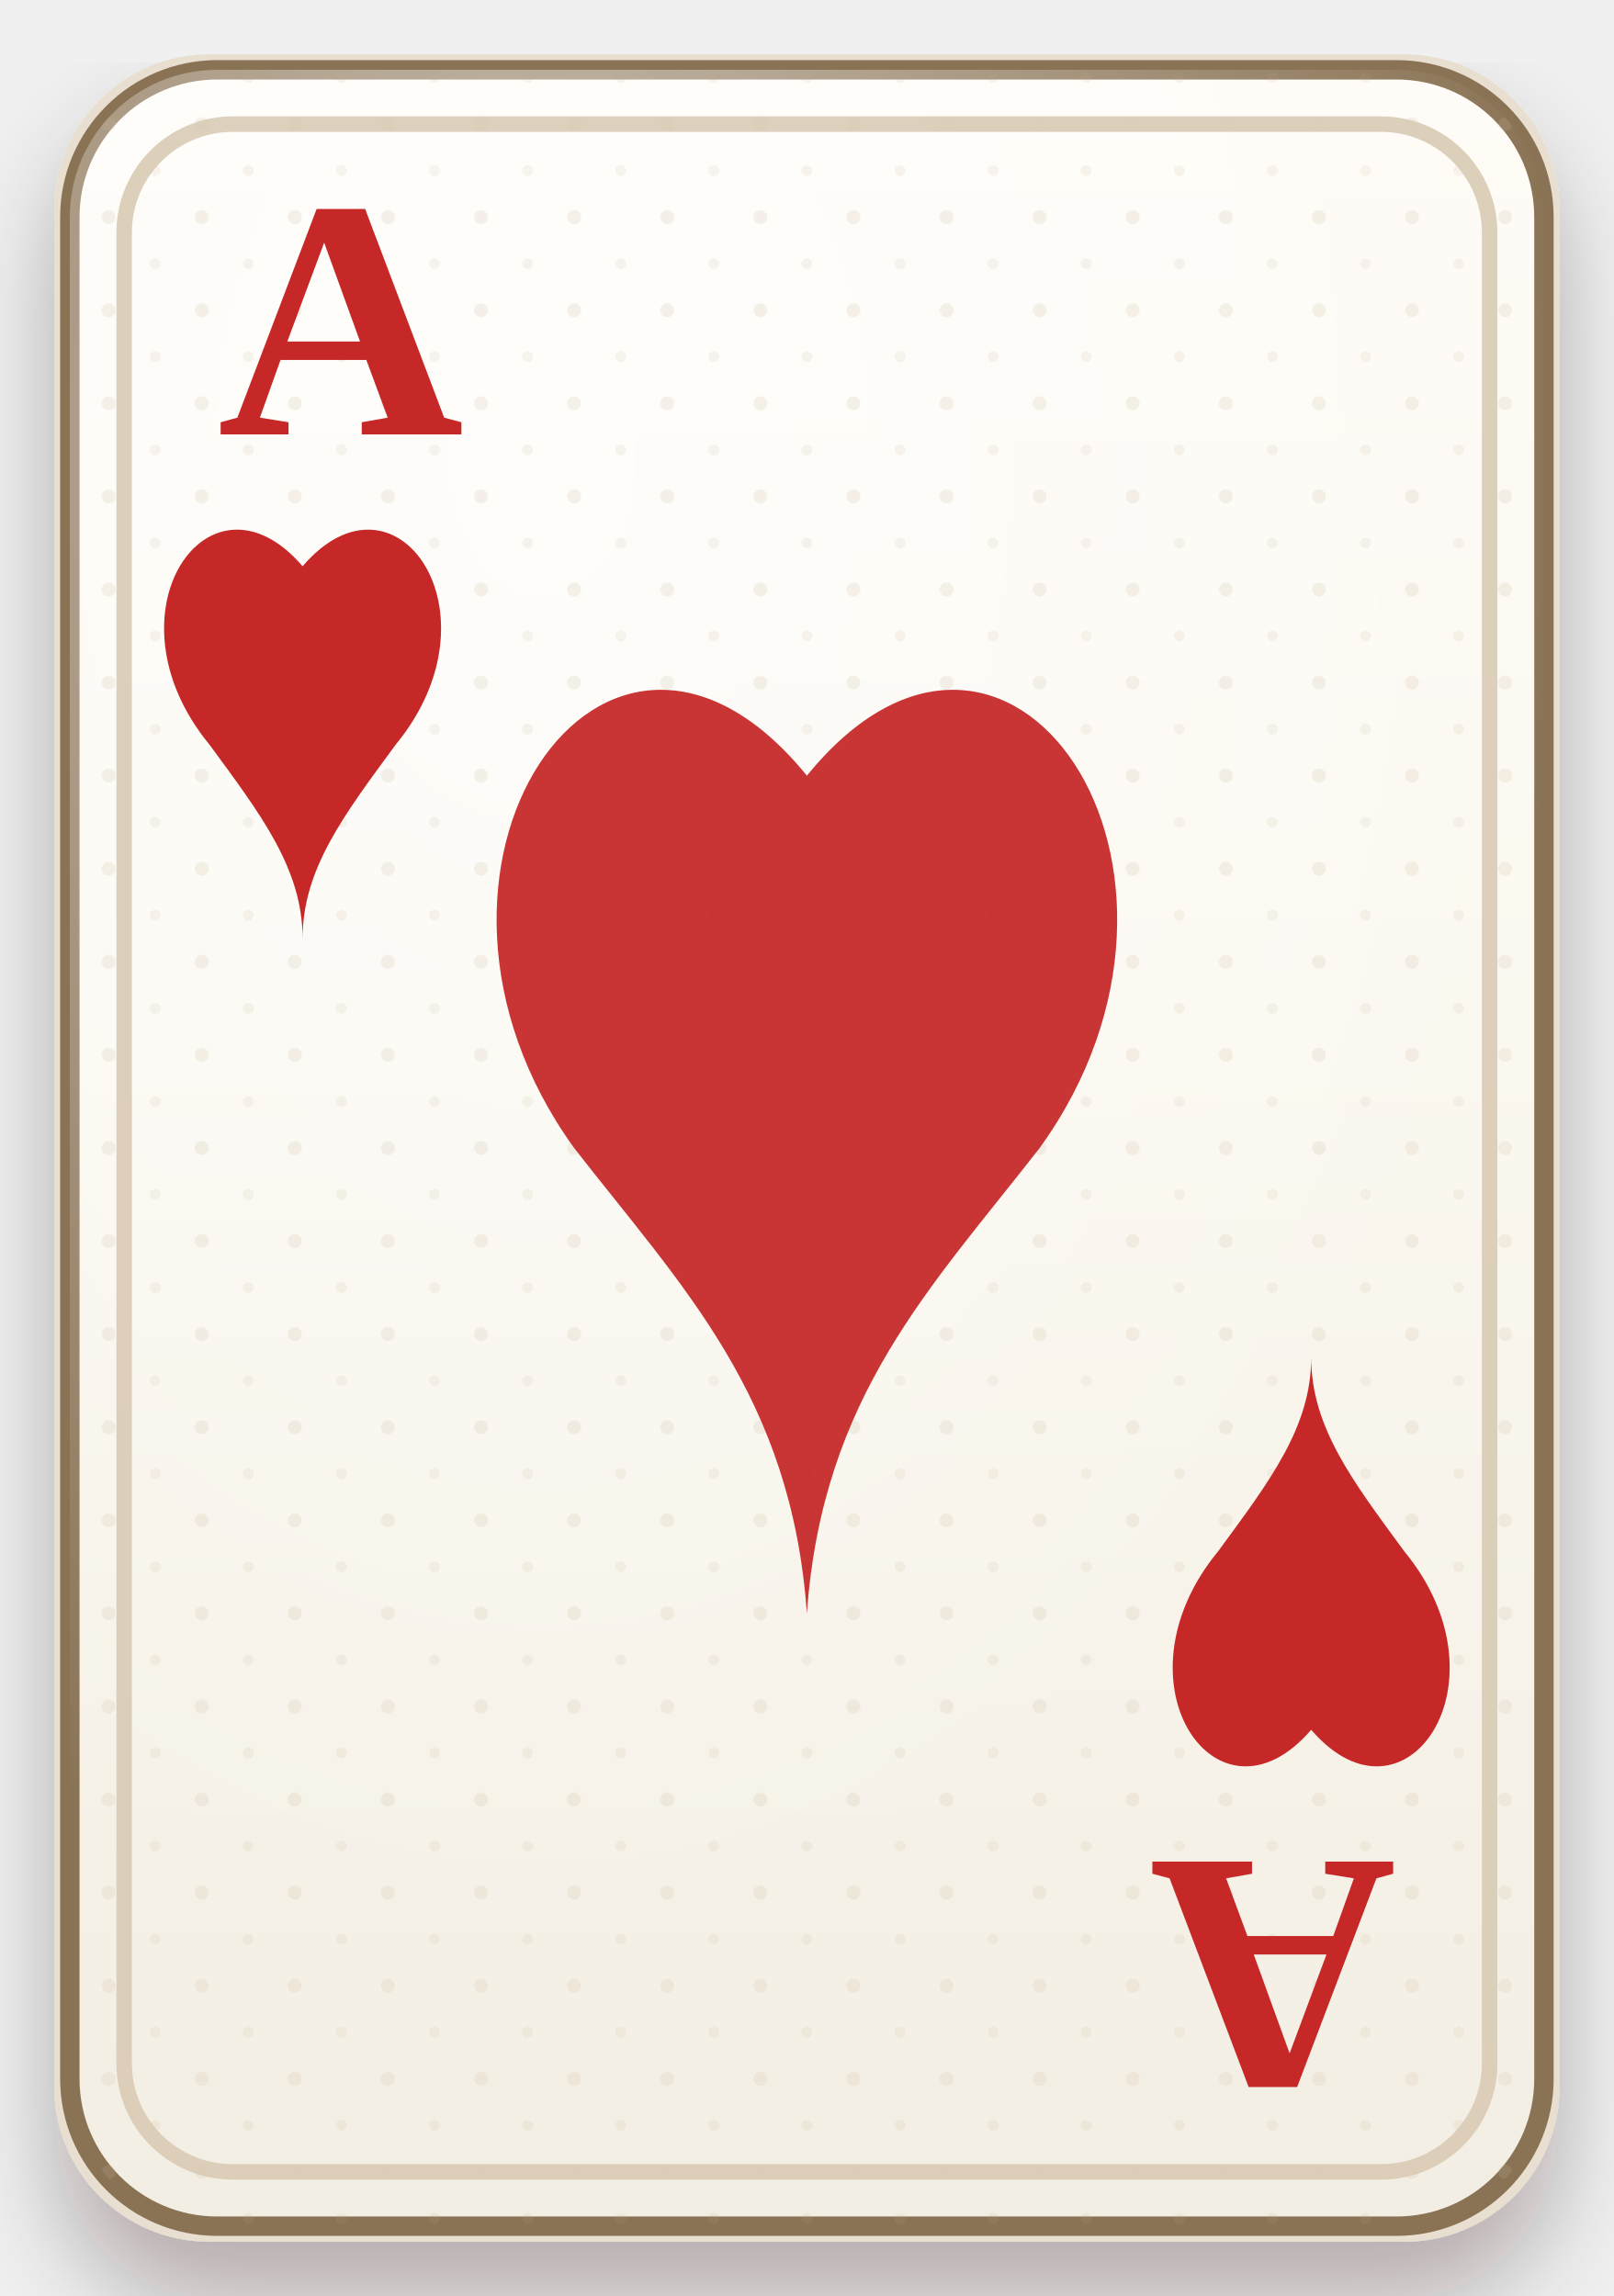
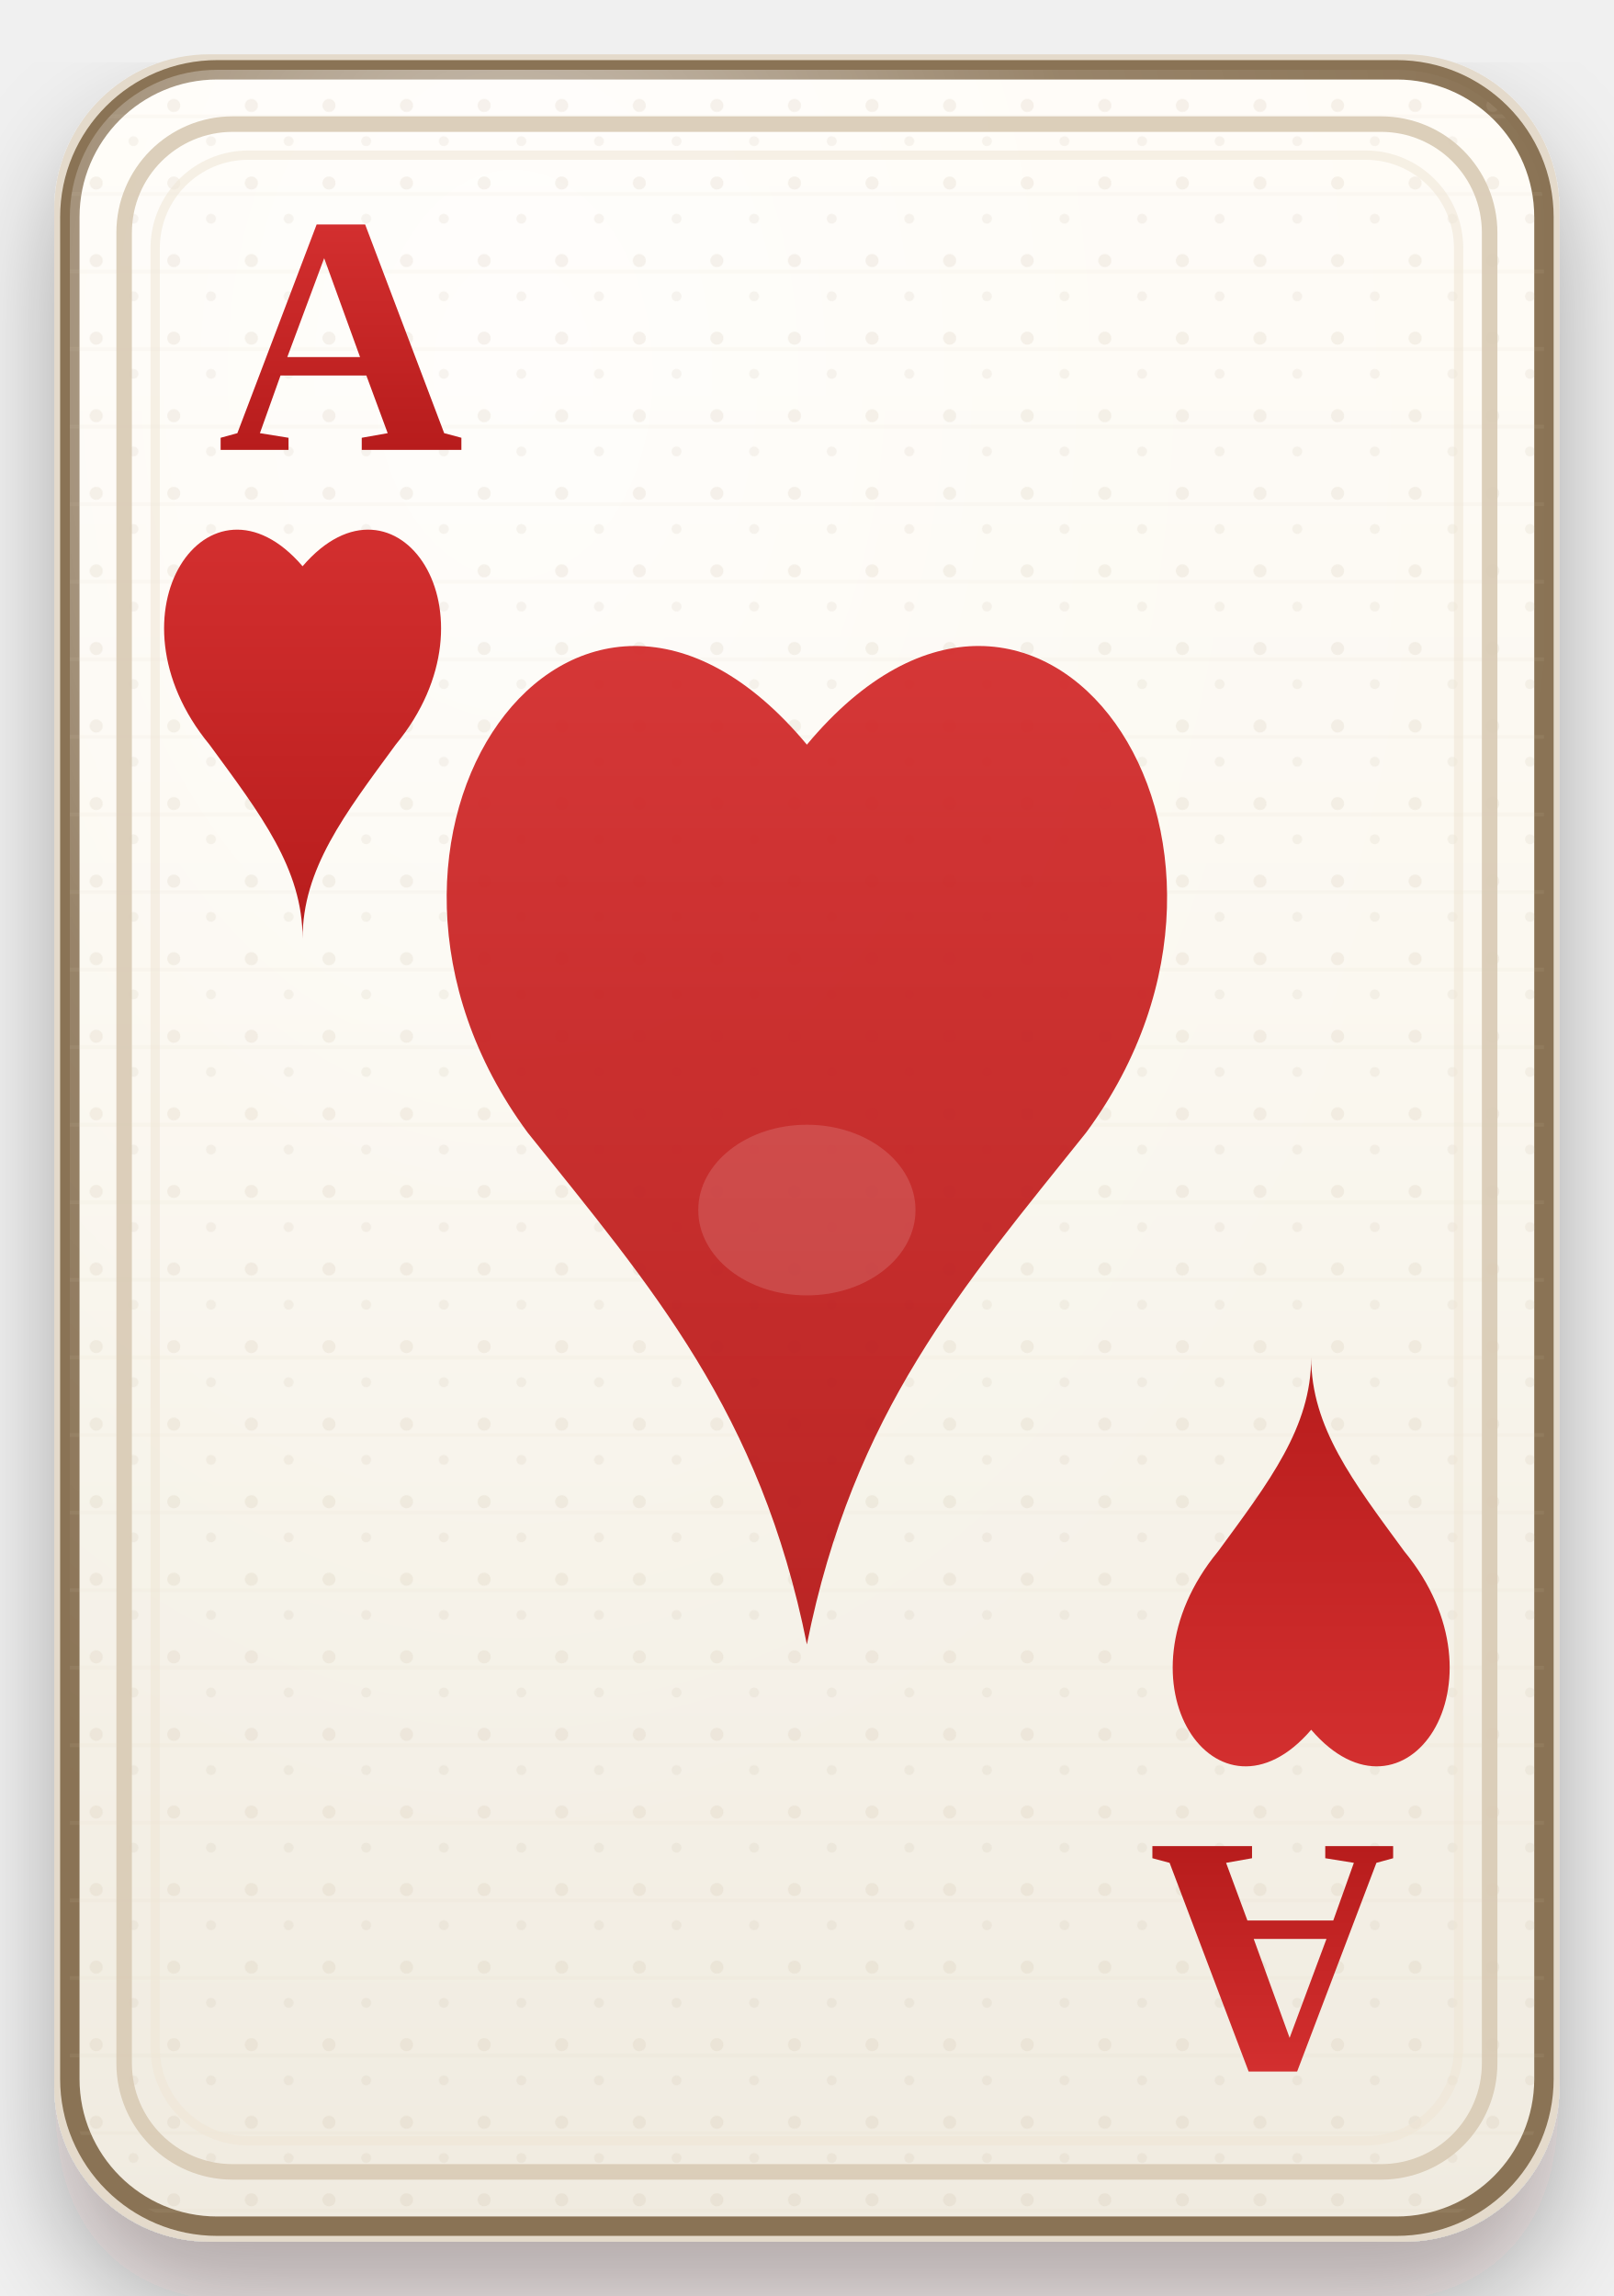
<svg xmlns="http://www.w3.org/2000/svg" width="104" height="148" viewBox="0 0 104 148" role="img" aria-label="Dou Dizhu card front template v2">
  <defs>
    <linearGradient id="paperV2" x1="0" y1="0" x2="0" y2="1">
      <stop offset="0" stop-color="#fffcf7" />
-       <stop offset="0.45" stop-color="#fbf8f0" />
-       <stop offset="1" stop-color="#f3eee3" />
+       <stop offset="0.42" stop-color="#fbf8f0" />
+       <stop offset="1" stop-color="#f0ebe0" />
    </linearGradient>
-     <radialGradient id="paperSheen" cx="32%" cy="18%" r="70%">
-       <stop offset="0" stop-color="#ffffff" stop-opacity=".55" />
+     <radialGradient id="paperSheen" cx="30%" cy="14%" r="72%">
+       <stop offset="0" stop-color="#ffffff" stop-opacity=".62" />
+       <stop offset=".55" stop-color="#ffffff" stop-opacity=".12" />
      <stop offset="1" stop-color="#ffffff" stop-opacity="0" />
    </radialGradient>
-     <pattern id="fiber" width="6" height="6" patternUnits="userSpaceOnUse">
-       <circle cx="1" cy="2" r="0.45" fill="#c9b89a" opacity=".18" />
-       <circle cx="4" cy="5" r="0.35" fill="#b7a68a" opacity=".12" />
+     <linearGradient id="suitRed" x1="0" y1="0" x2="0" y2="1">
+       <stop offset="0" stop-color="#d32f2f" />
+       <stop offset="1" stop-color="#b71c1c" />
+     </linearGradient>
+     <pattern id="fiber" width="5" height="5" patternUnits="userSpaceOnUse">
+       <circle cx="1.2" cy="1.8" r="0.42" fill="#c4b296" opacity=".16" />
+       <circle cx="3.6" cy="4.1" r="0.32" fill="#b8a78c" opacity=".11" />
+       <path d="M0 2.5 H5" stroke="#d8ccb8" stroke-width=".25" opacity=".08" />
    </pattern>
-     <filter id="cardShadow" x="-25%" y="-20%" width="150%" height="150%">
-       <feDropShadow dx="0" dy="4" stdDeviation="3.2" flood-color="#1a1008" flood-opacity=".28" />
+     <filter id="cardShadow" x="-28%" y="-22%" width="156%" height="156%">
+       <feDropShadow dx="0" dy="4" stdDeviation="3.4" flood-color="#1a1008" flood-opacity=".30" />
+     </filter>
+     <filter id="innerDepth" x="-10%" y="-10%" width="120%" height="120%">
+       <feGaussianBlur in="SourceAlpha" stdDeviation="2.2" result="blur" />
+       <feOffset dx="0" dy="1.5" />
+       <feComposite in2="SourceAlpha" operator="arithmetic" k2="-1" k3="1" result="inner" />
+       <feColorMatrix in="inner" type="matrix" values="0 0 0 0 0.45  0 0 0 0 0.35  0 0 0 0 0.22  0 0 0 0.22 0" />
+       <feBlend in="SourceGraphic" mode="normal" />
    </filter>
  </defs>
-   <rect x="3.5" y="3.5" width="97" height="141" rx="10" fill="#e8dfd0" filter="url(#cardShadow)" />
-   <rect x="4.5" y="4.5" width="95" height="139" rx="9.5" fill="url(#paperV2)" stroke="#8a7355" stroke-width="1.25" />
+   <rect x="3.5" y="3.5" width="97" height="141" rx="10" fill="#e4dacb" filter="url(#cardShadow)" />
+   <rect x="4.5" y="4.5" width="95" height="139" rx="9.5" fill="url(#paperV2)" stroke="#8a7355" stroke-width="1.25" filter="url(#innerDepth)" />
  <rect x="4.5" y="4.5" width="95" height="139" rx="9.5" fill="url(#paperSheen)" />
  <rect x="4.5" y="4.5" width="95" height="139" rx="9.5" fill="url(#fiber)" />
-   <rect x="8" y="8" width="88" height="132" rx="7" fill="none" stroke="#d9cbb5" stroke-width="1" opacity=".9" />
-   <g fill="#c62828">
-     <text x="14" y="28" font-family="Georgia, 'Times New Roman', Times, serif" font-size="22" font-weight="800">A</text>
+   <rect x="8" y="8" width="88" height="132" rx="7" fill="none" stroke="#d9cbb5" stroke-width="1" opacity=".92" />
+   <rect x="10" y="10" width="84" height="128" rx="6" fill="none" stroke="#efe6d6" stroke-width=".6" opacity=".55" />
+   <g fill="url(#suitRed)">
+     <text x="14" y="29" font-family="Georgia, 'Times New Roman', Times, serif" font-size="22" font-weight="800">A</text>
    <path d="M19.5 36.5 C13.5 29.5 6.5 39.5 13.5 48 C16.8 52.5 19.5 56 19.5 60.5 C19.5 56 22.2 52.5 25.5 48 C32.5 39.5 25.5 29.5 19.5 36.5Z" />
-     <path d="M52 50 C39 34 24 56 37 74 C44 83 51 90 52 104 C53 90 60 83 67 74 C80 56 65 34 52 50Z" opacity=".94" />
+     <path d="M52 48 C37 30 20 54 34 73 C42 83 49 91 52 106 C55 91 62 83 70 73 C84 54 67 30 52 48Z" opacity=".96" />
+     <ellipse cx="52" cy="78" rx="7" ry="5.5" fill="#ffffff" opacity=".14" />
  </g>
-   <g fill="#c62828" transform="rotate(180 52 74)">
-     <text x="14" y="28" font-family="Georgia, 'Times New Roman', Times, serif" font-size="22" font-weight="800">A</text>
+   <g fill="url(#suitRed)" transform="rotate(180 52 74)">
+     <text x="14" y="29" font-family="Georgia, 'Times New Roman', Times, serif" font-size="22" font-weight="800">A</text>
    <path d="M19.5 36.5 C13.5 29.5 6.5 39.5 13.5 48 C16.8 52.5 19.5 56 19.5 60.5 C19.5 56 22.2 52.5 25.5 48 C32.5 39.5 25.5 29.5 19.5 36.5Z" />
  </g>
</svg>
